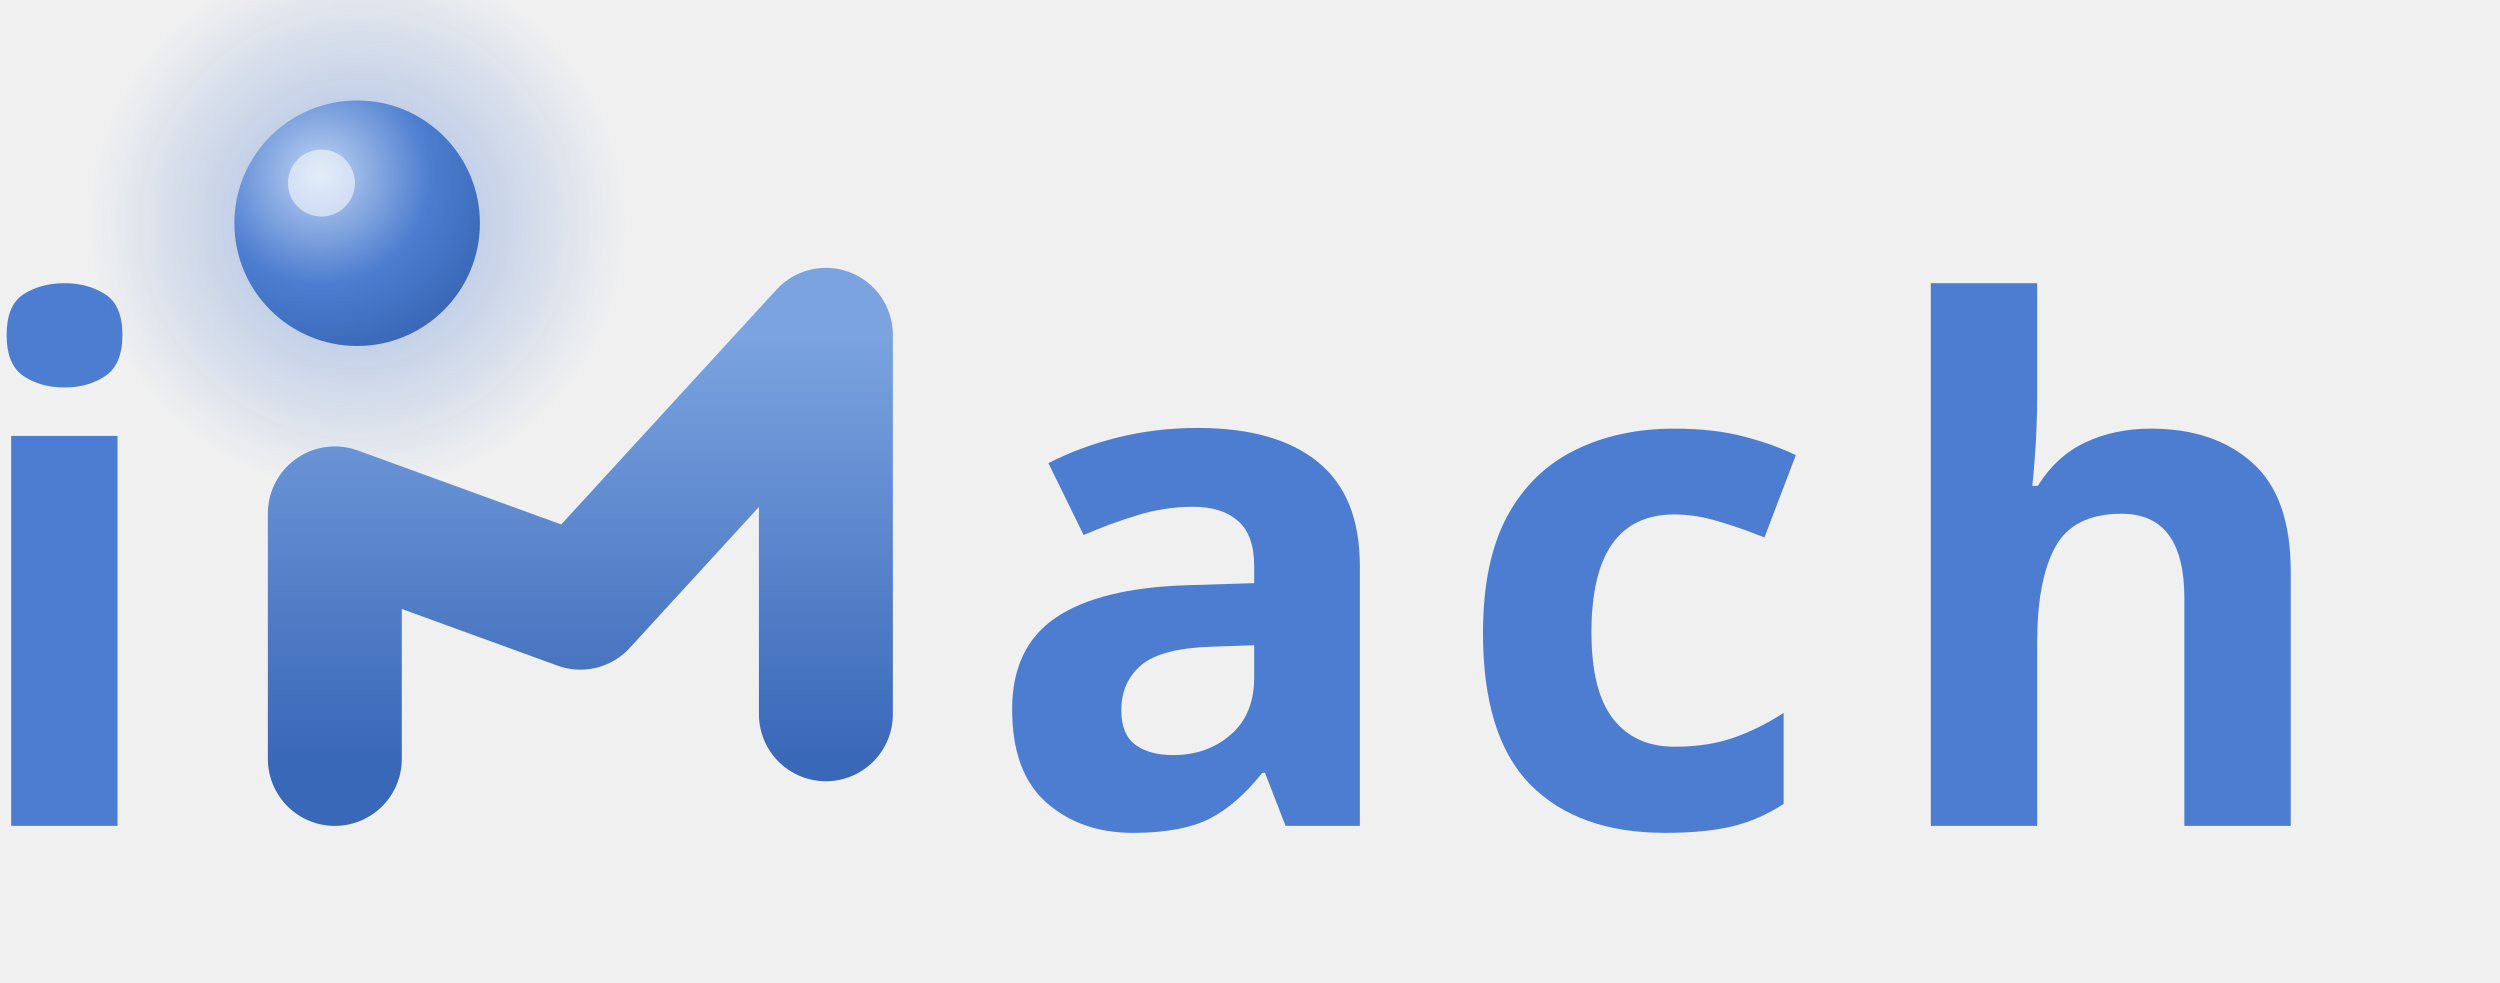
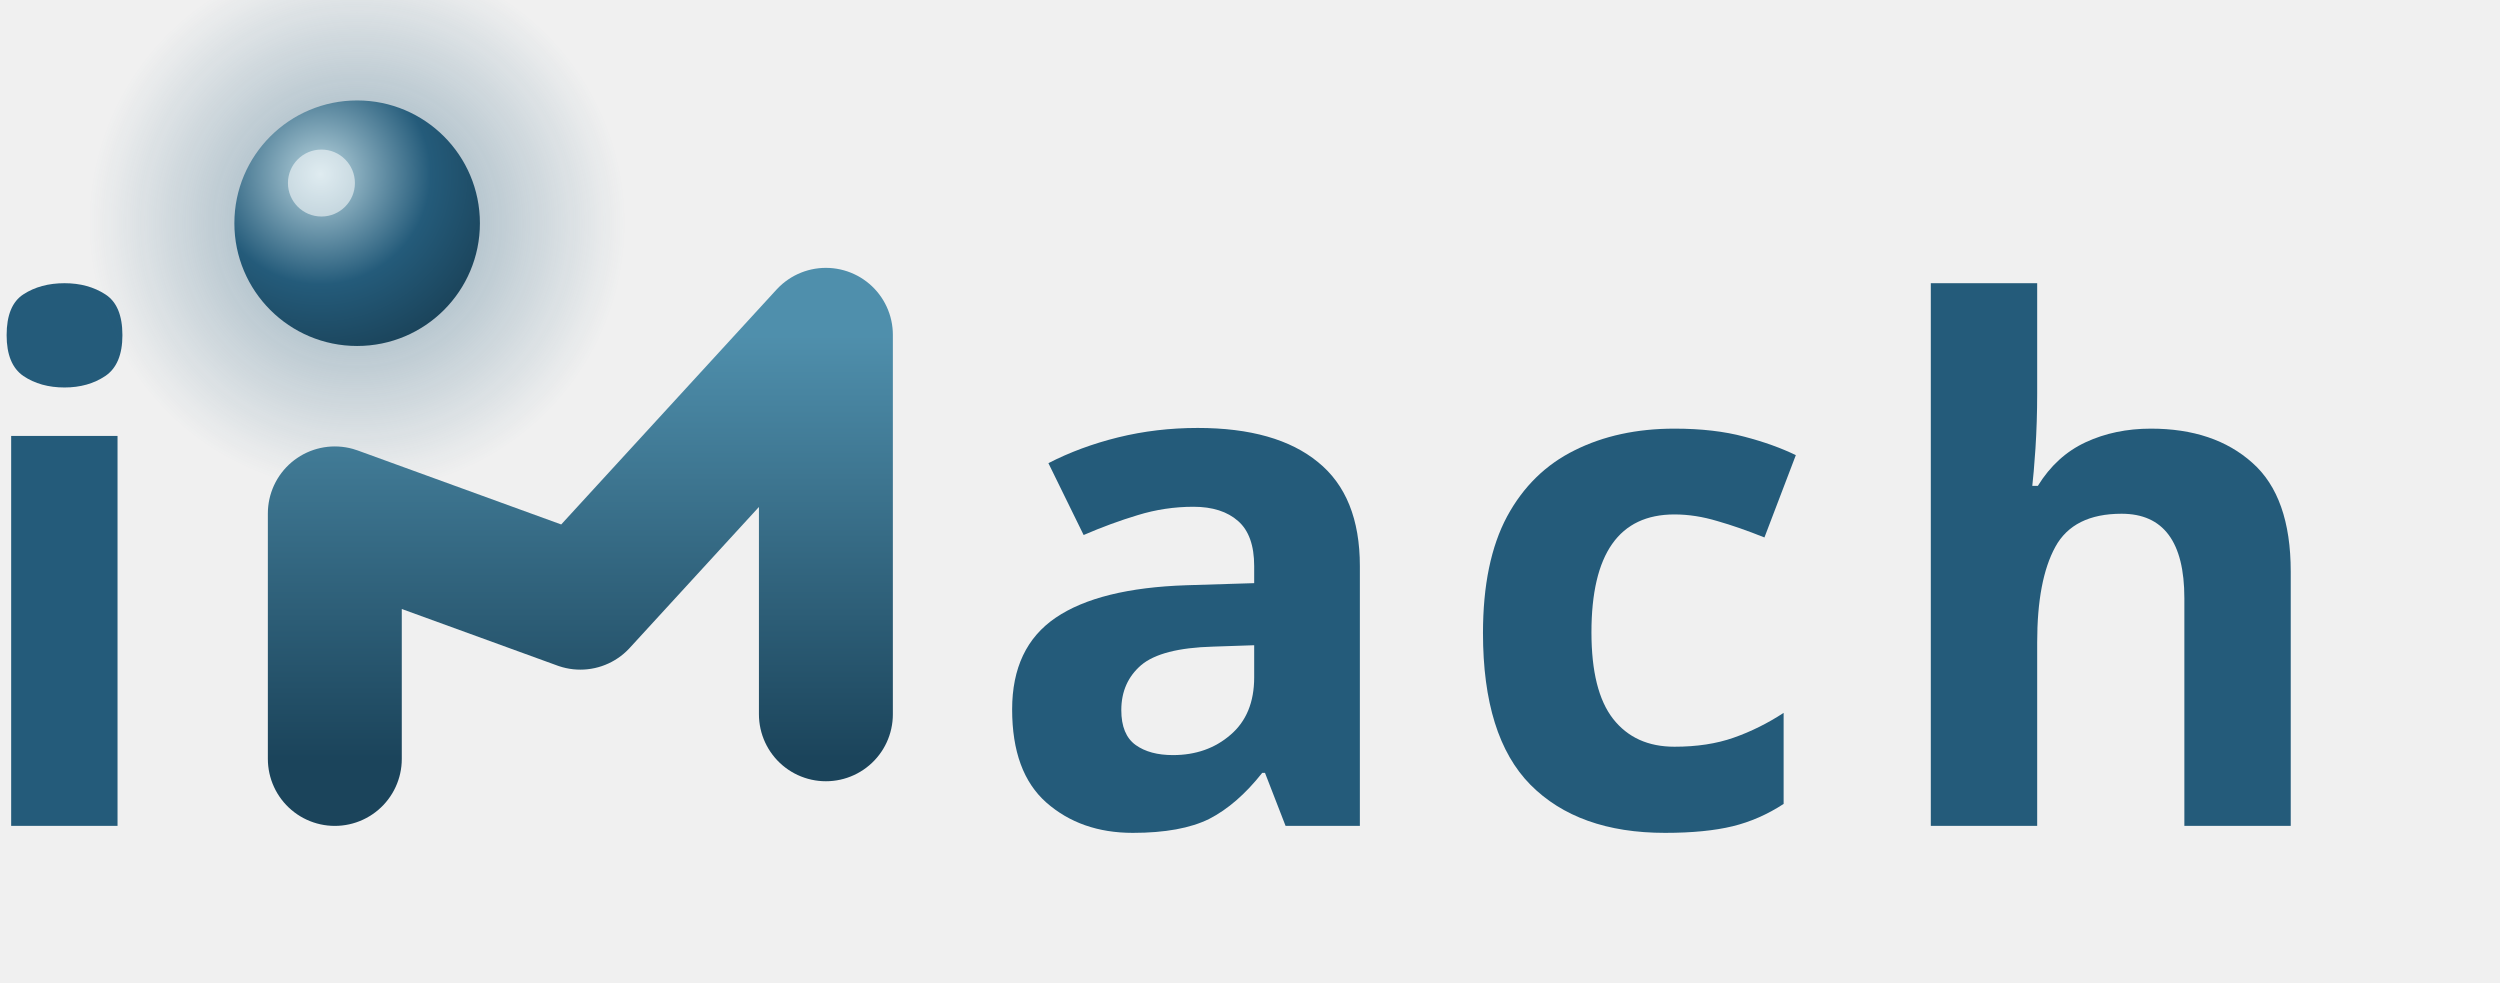
<svg xmlns="http://www.w3.org/2000/svg" viewBox="0 0 112 44" fill="none">
  <defs>
    <linearGradient id="brandGradient" x1="0" y1="0" x2="0" y2="1">
-       <stop offset="0%" stop-color="#7ba3e0" />
-       <stop offset="100%" stop-color="#3a68b8" />
+       <stop offset="0%" stop-color="#4f8fac" />
+       <stop offset="100%" stop-color="#1b445b" />
    </linearGradient>
    <radialGradient id="dotGradient" cx="35%" cy="30%" r="75%">
-       <stop offset="0%" stop-color="#c0d4f2" />
-       <stop offset="60%" stop-color="#4c7dd0" />
-       <stop offset="100%" stop-color="#3a68b8" />
+       <stop offset="0%" stop-color="#b8d4de" />
+       <stop offset="60%" stop-color="#245b7a" />
+       <stop offset="100%" stop-color="#1b445b" />
    </radialGradient>
    <radialGradient id="dotGlow" cx="50%" cy="50%" r="50%">
-       <stop offset="0%" stop-color="#4c7dd0" stop-opacity="0.5" />
-       <stop offset="100%" stop-color="#4c7dd0" stop-opacity="0" />
+       <stop offset="0%" stop-color="#245b7a" stop-opacity="0.5" />
+       <stop offset="100%" stop-color="#245b7a" stop-opacity="0" />
    </radialGradient>
  </defs>
-   <text x="-2" y="37" font-family="Verdana, Geneva, sans-serif" font-size="32" font-weight="700" fill="#4c7dd0">i</text>
+   <text x="-2" y="37" font-family="Verdana, Geneva, sans-serif" font-size="32" font-weight="700" fill="#245b7a">i</text>
  <g transform="translate(10, 4)">
    <circle cx="6" cy="6" r="12" fill="url(#dotGlow)" />
    <circle cx="6" cy="6" r="5.5" fill="url(#dotGradient)">
      <animate attributeName="r" values="5.5;5.9;5.5" dur="2.4s" repeatCount="indefinite" calcMode="spline" keySplines="0.4 0 0.2 1; 0.4 0 0.2 1" />
    </circle>
    <circle cx="4.4" cy="4.2" r="1.5" fill="#FFFFFF" opacity="0.55" />
    <path d="M5 30 V19 L16 23 L27 11 V28" stroke="url(#brandGradient)" stroke-width="6" stroke-linecap="round" stroke-linejoin="round" />
  </g>
-   <text x="44" y="37" font-family="Verdana, Geneva, sans-serif" font-size="32" font-weight="700" fill="#4c7dd0">a</text>
-   <text x="65" y="37" font-family="Verdana, Geneva, sans-serif" font-size="32" font-weight="700" fill="#4c7dd0">c</text>
-   <text x="84" y="37" font-family="Verdana, Geneva, sans-serif" font-size="32" font-weight="700" fill="#4c7dd0">h</text>
+   <text x="44" y="37" font-family="Verdana, Geneva, sans-serif" font-size="32" font-weight="700" fill="#245b7a">a</text>
+   <text x="65" y="37" font-family="Verdana, Geneva, sans-serif" font-size="32" font-weight="700" fill="#245b7a">c</text>
+   <text x="84" y="37" font-family="Verdana, Geneva, sans-serif" font-size="32" font-weight="700" fill="#245b7a">h</text>
</svg>
